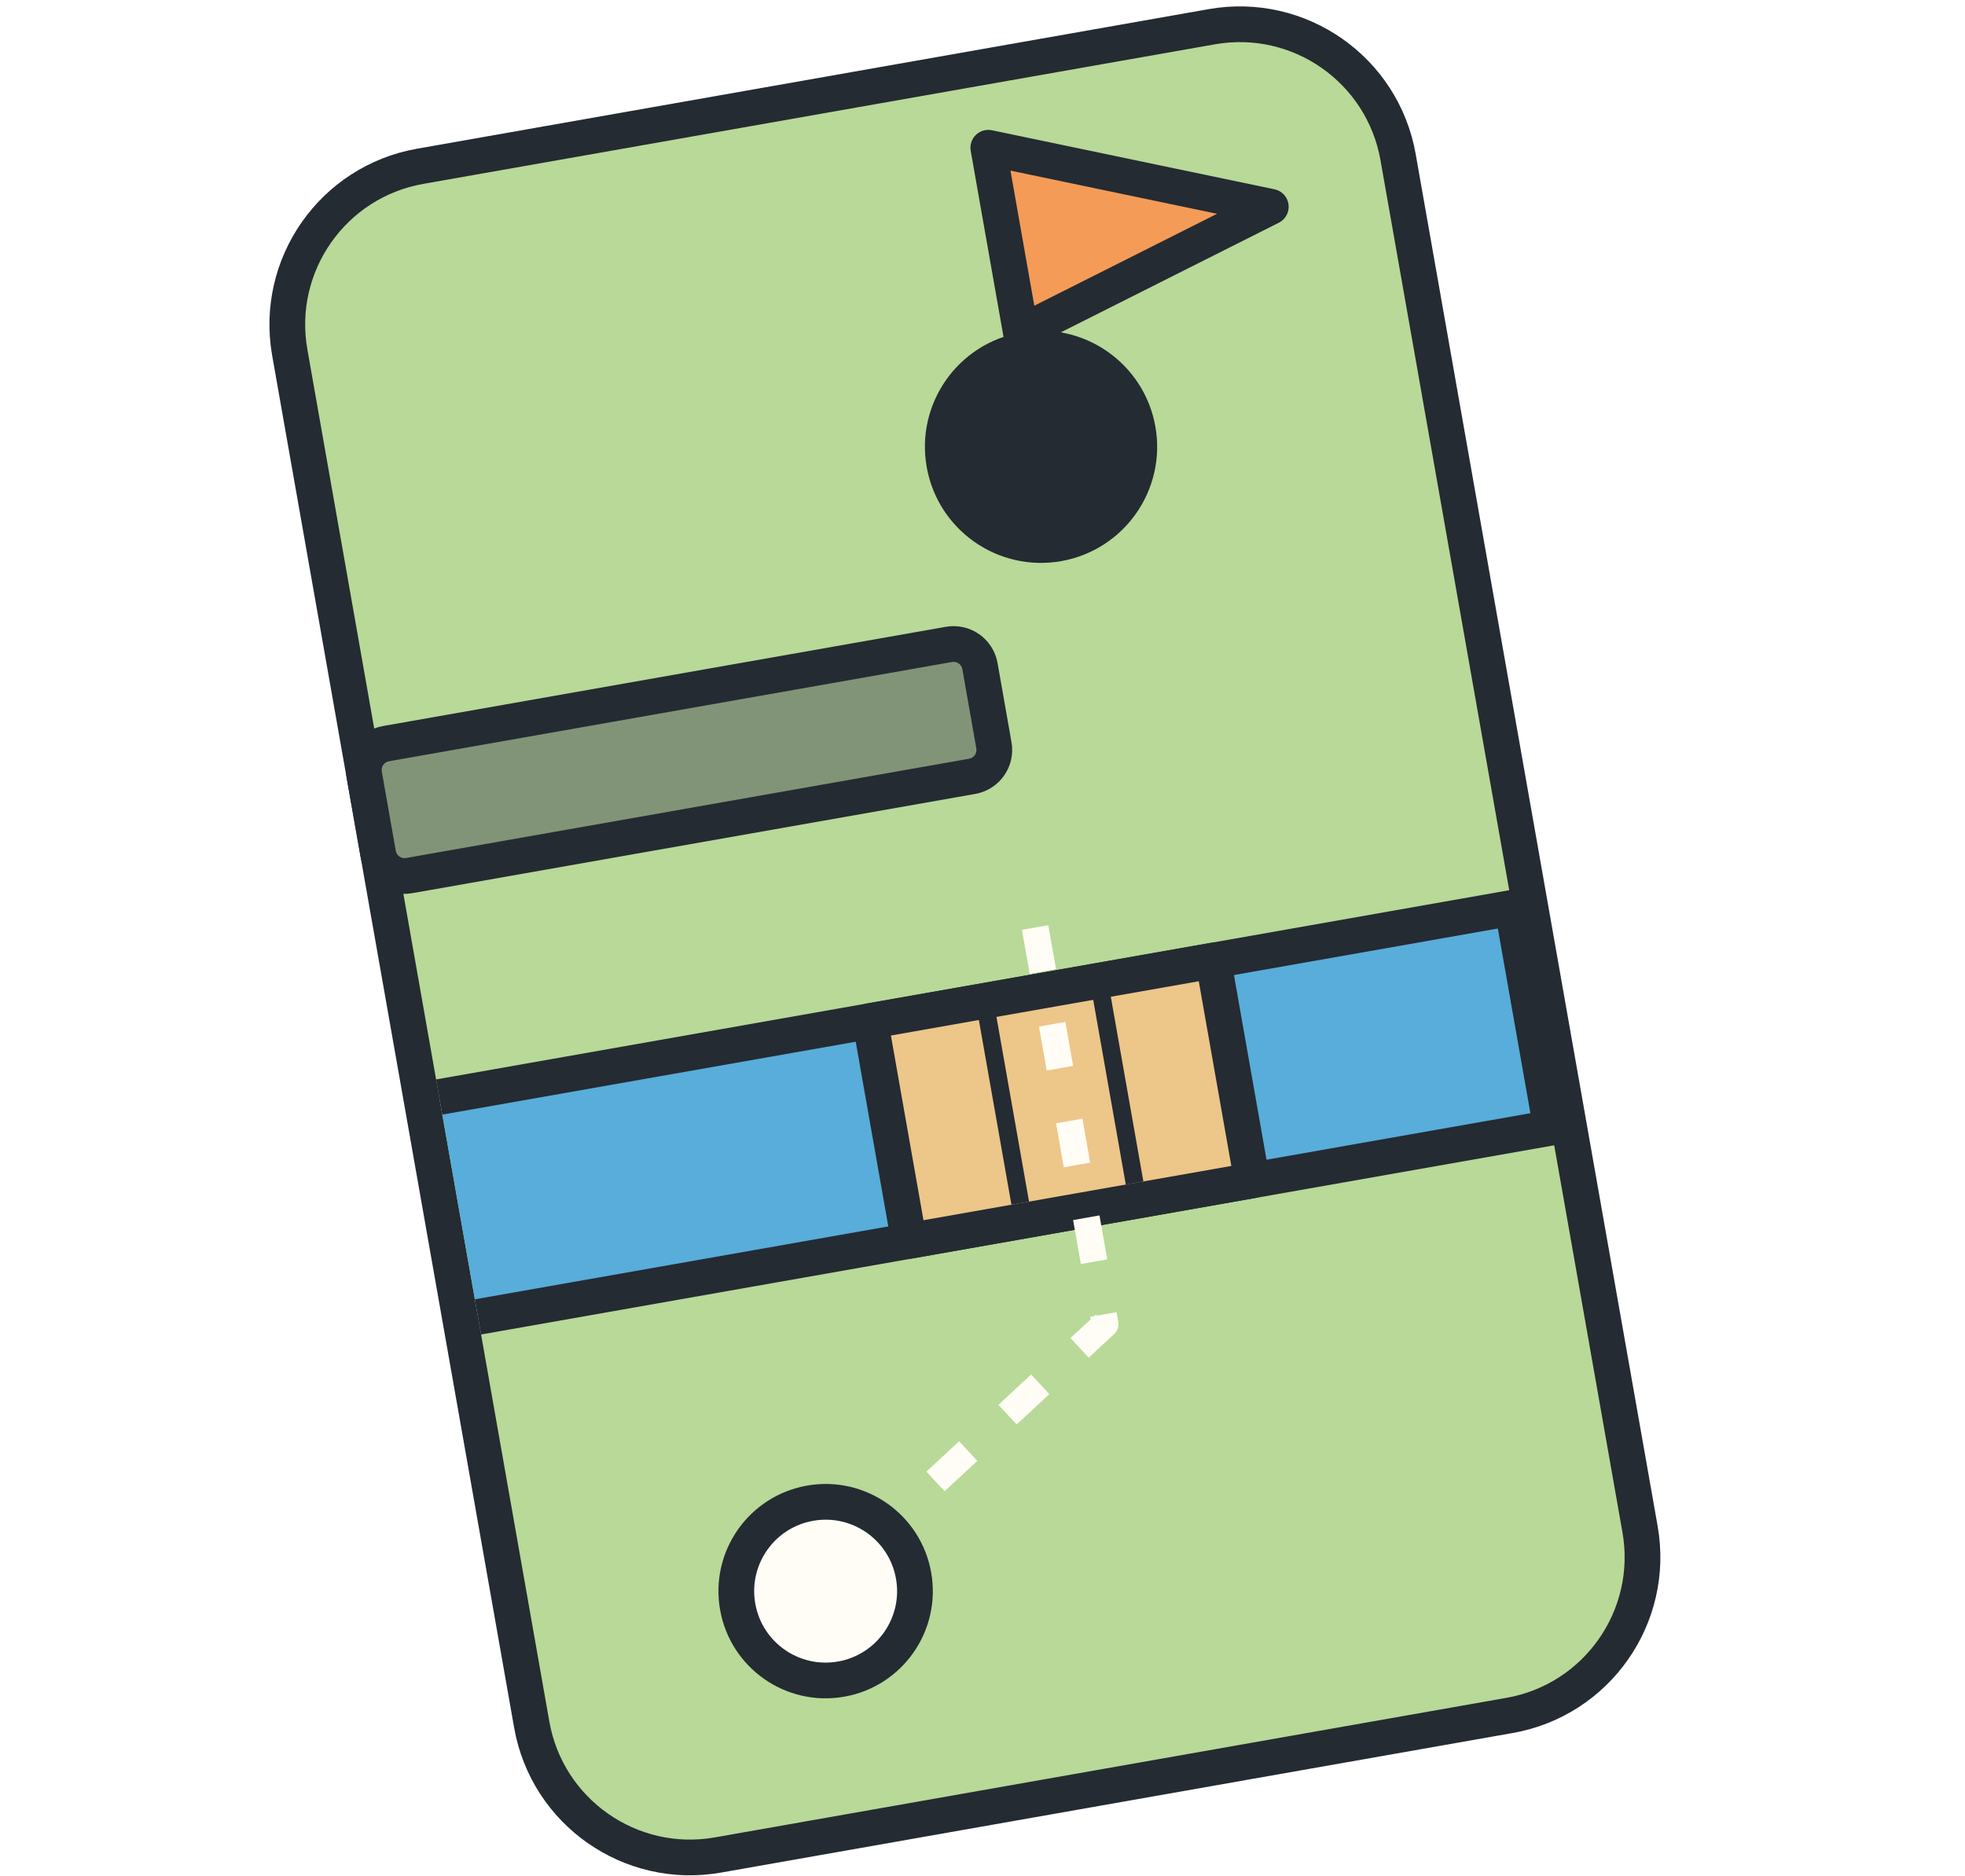
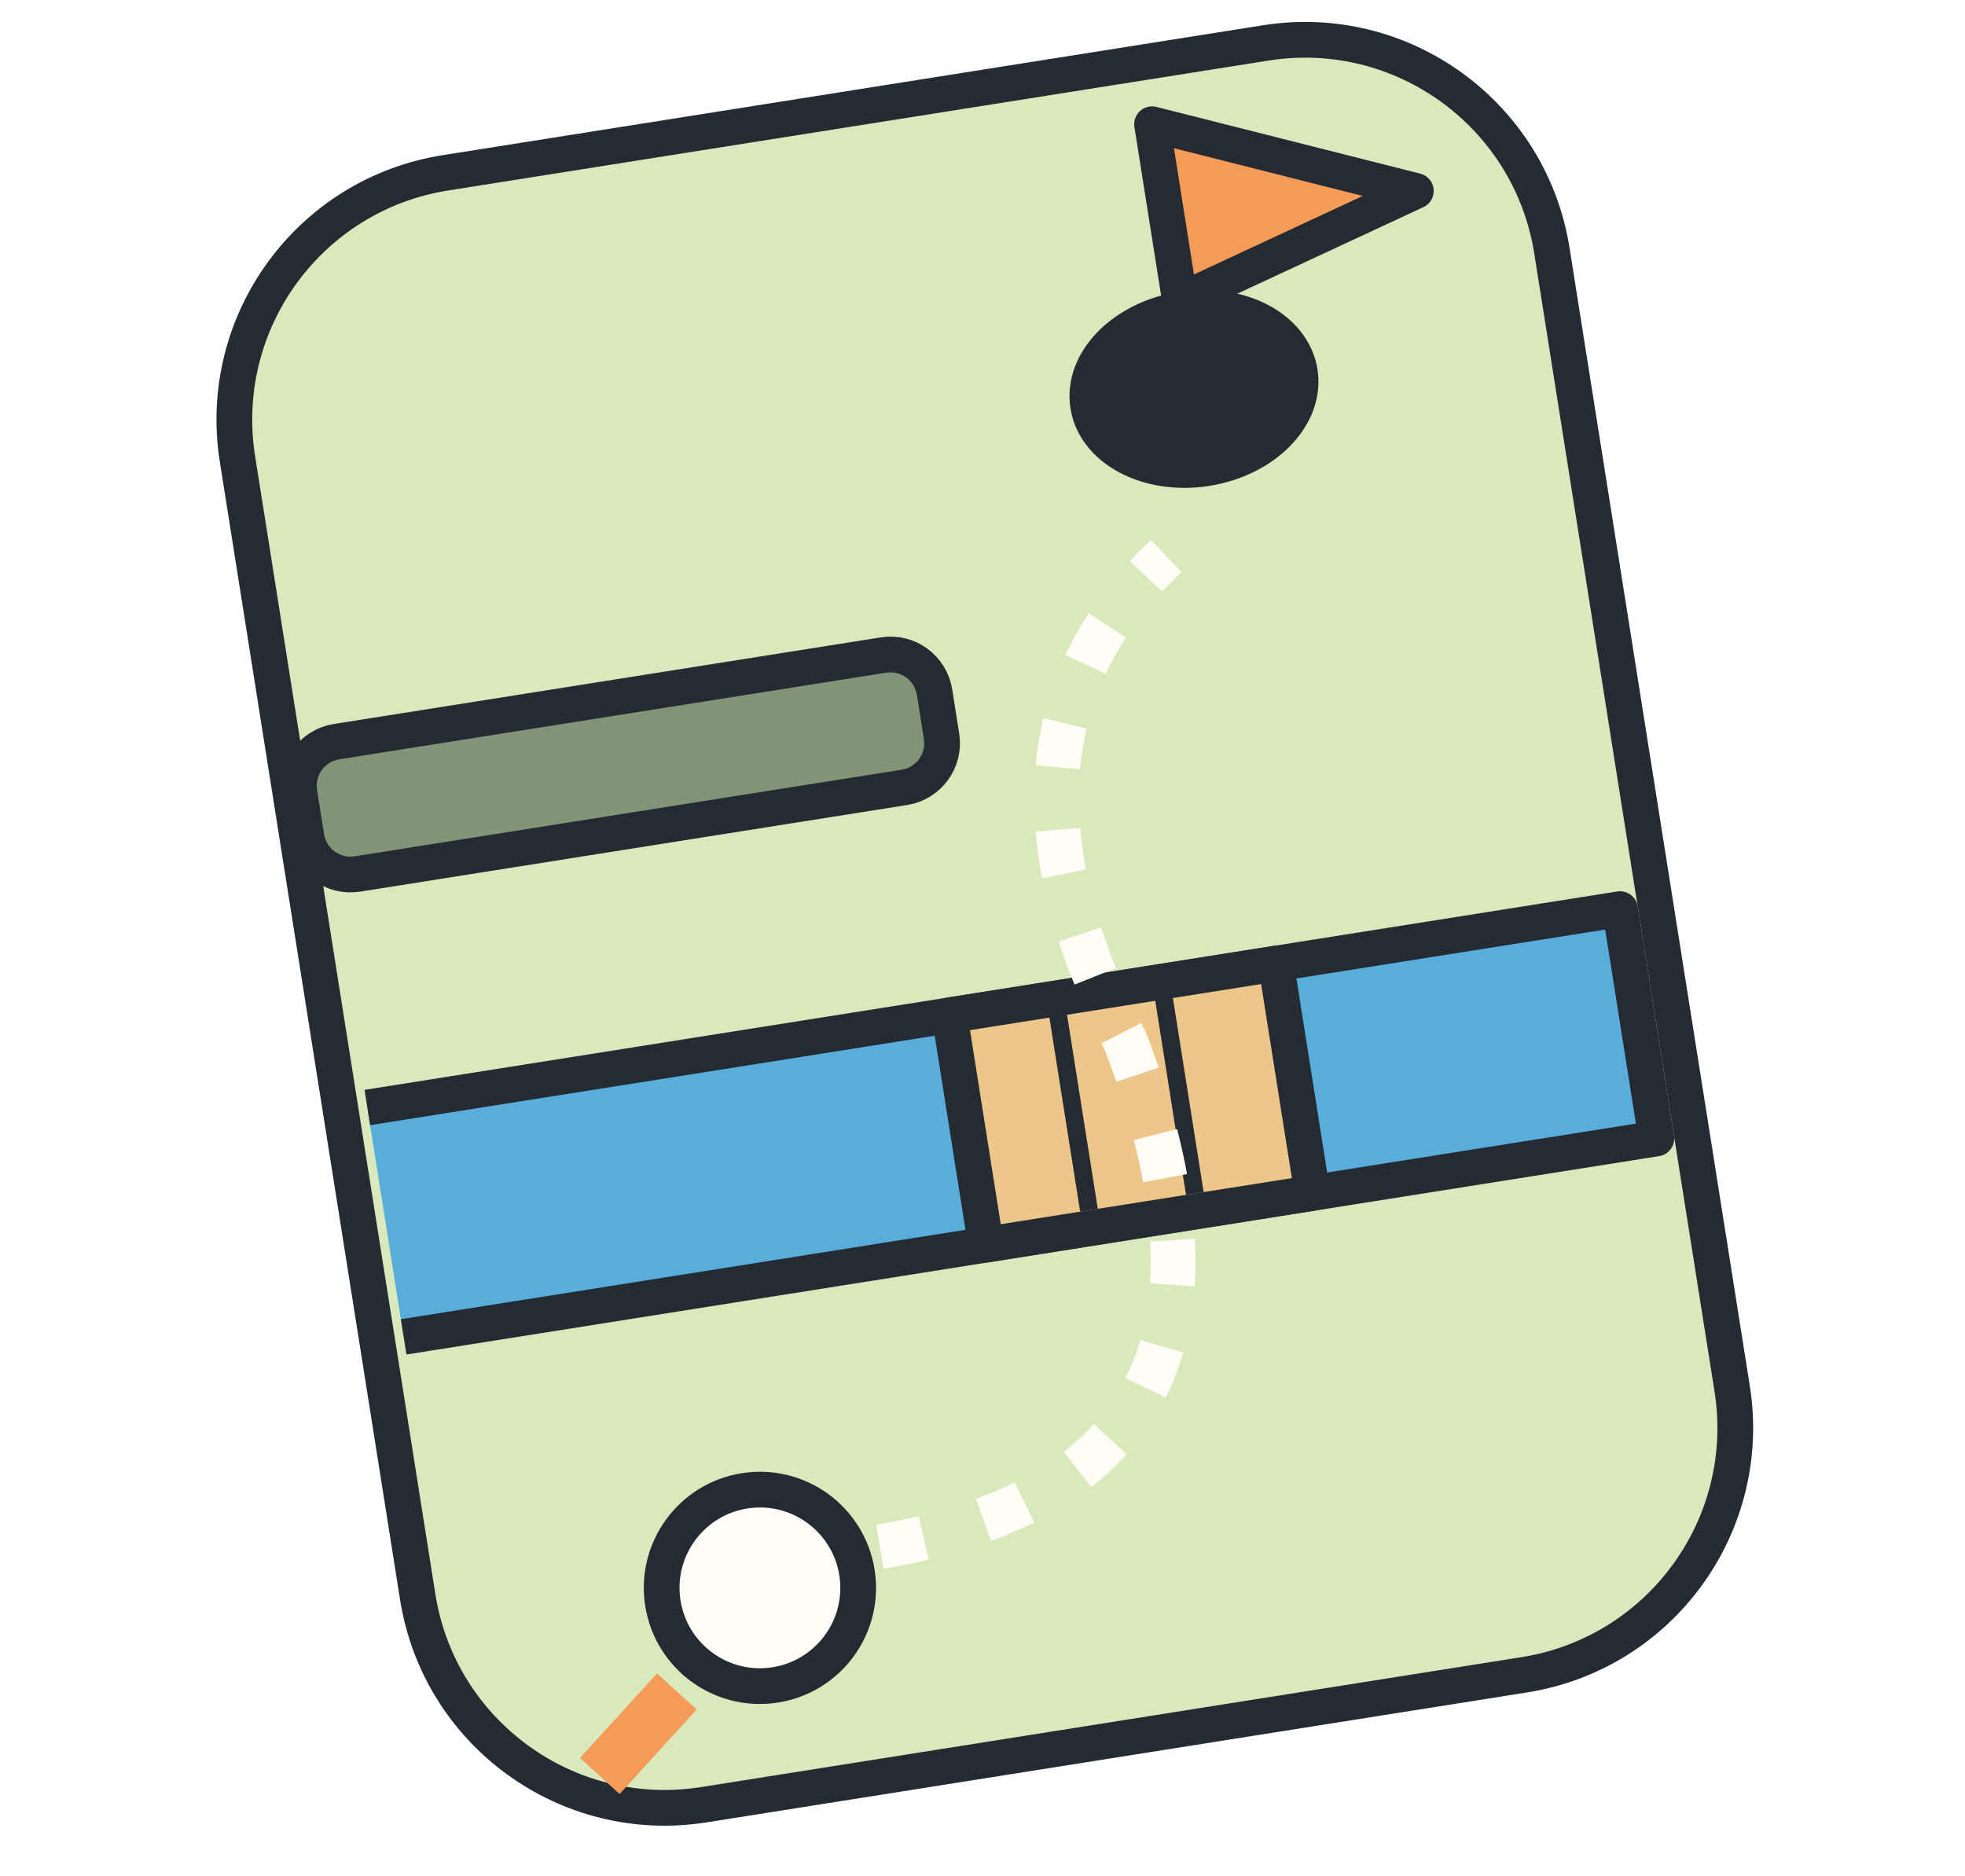
<svg xmlns="http://www.w3.org/2000/svg" viewBox="0 0 220 210">
-   <g transform="rotate(-10 110 105)" stroke="#242b32" stroke-width="4" stroke-linejoin="round">
-     <rect x="45" y="9" width="126" height="192" rx="18" fill="#b8d998" />
-     <path d="M47 112h122v25H47" fill="#58addb" />
-     <path d="M96 112h39v25H96z" fill="#edc689" />
-     <path d="M109 113v22m13-22v22" stroke-width="2" />
-     <rect x="45" y="72" width="70" height="15" rx="3" fill="#829478" />
-     <circle cx="126" cy="52" r="11" fill="#242b32" />
-     <path d="M126 51V18l30 12-30 9" fill="#f49b58" />
-     <path d="M85 170l31-20v-46" stroke="#fffdf5" stroke-width="3" stroke-dasharray="5 6" fill="none" />
-     <circle cx="80" cy="174" r="10" fill="#fffdf5" />
+   <g transform="rotate(-9 110 105)" stroke="#242b32" stroke-width="4" stroke-linejoin="round">
+     <rect x="36" y="11" width="149" height="185" rx="28" fill="#d9e9bc" />
+     <path d="M39 113h142v26H39" fill="#58addb" />
+     <path d="M105 113h37v26h-37z" fill="#edc689" />
+     <path d="M117 114v23m12-23v23" stroke-width="2" />
+     <rect x="37" y="72" width="72" height="15" rx="5" fill="#829478" />
+     <ellipse cx="143" cy="48" rx="12" ry="9" fill="#242b32" />
+     <path d="M143 46V18l28 12-28 8" fill="#f49b58" />
+     <path d="M76 170Q136 176 124 119Q112 83 137 66" stroke="#fffdf5" stroke-width="5" stroke-dasharray="5 7" fill="none" />
+     <path d="M63 183l-10 8" stroke="#f49b58" stroke-width="6" />
+     <circle cx="74" cy="173" r="11" fill="#fffdf5" />
  </g>
</svg>
